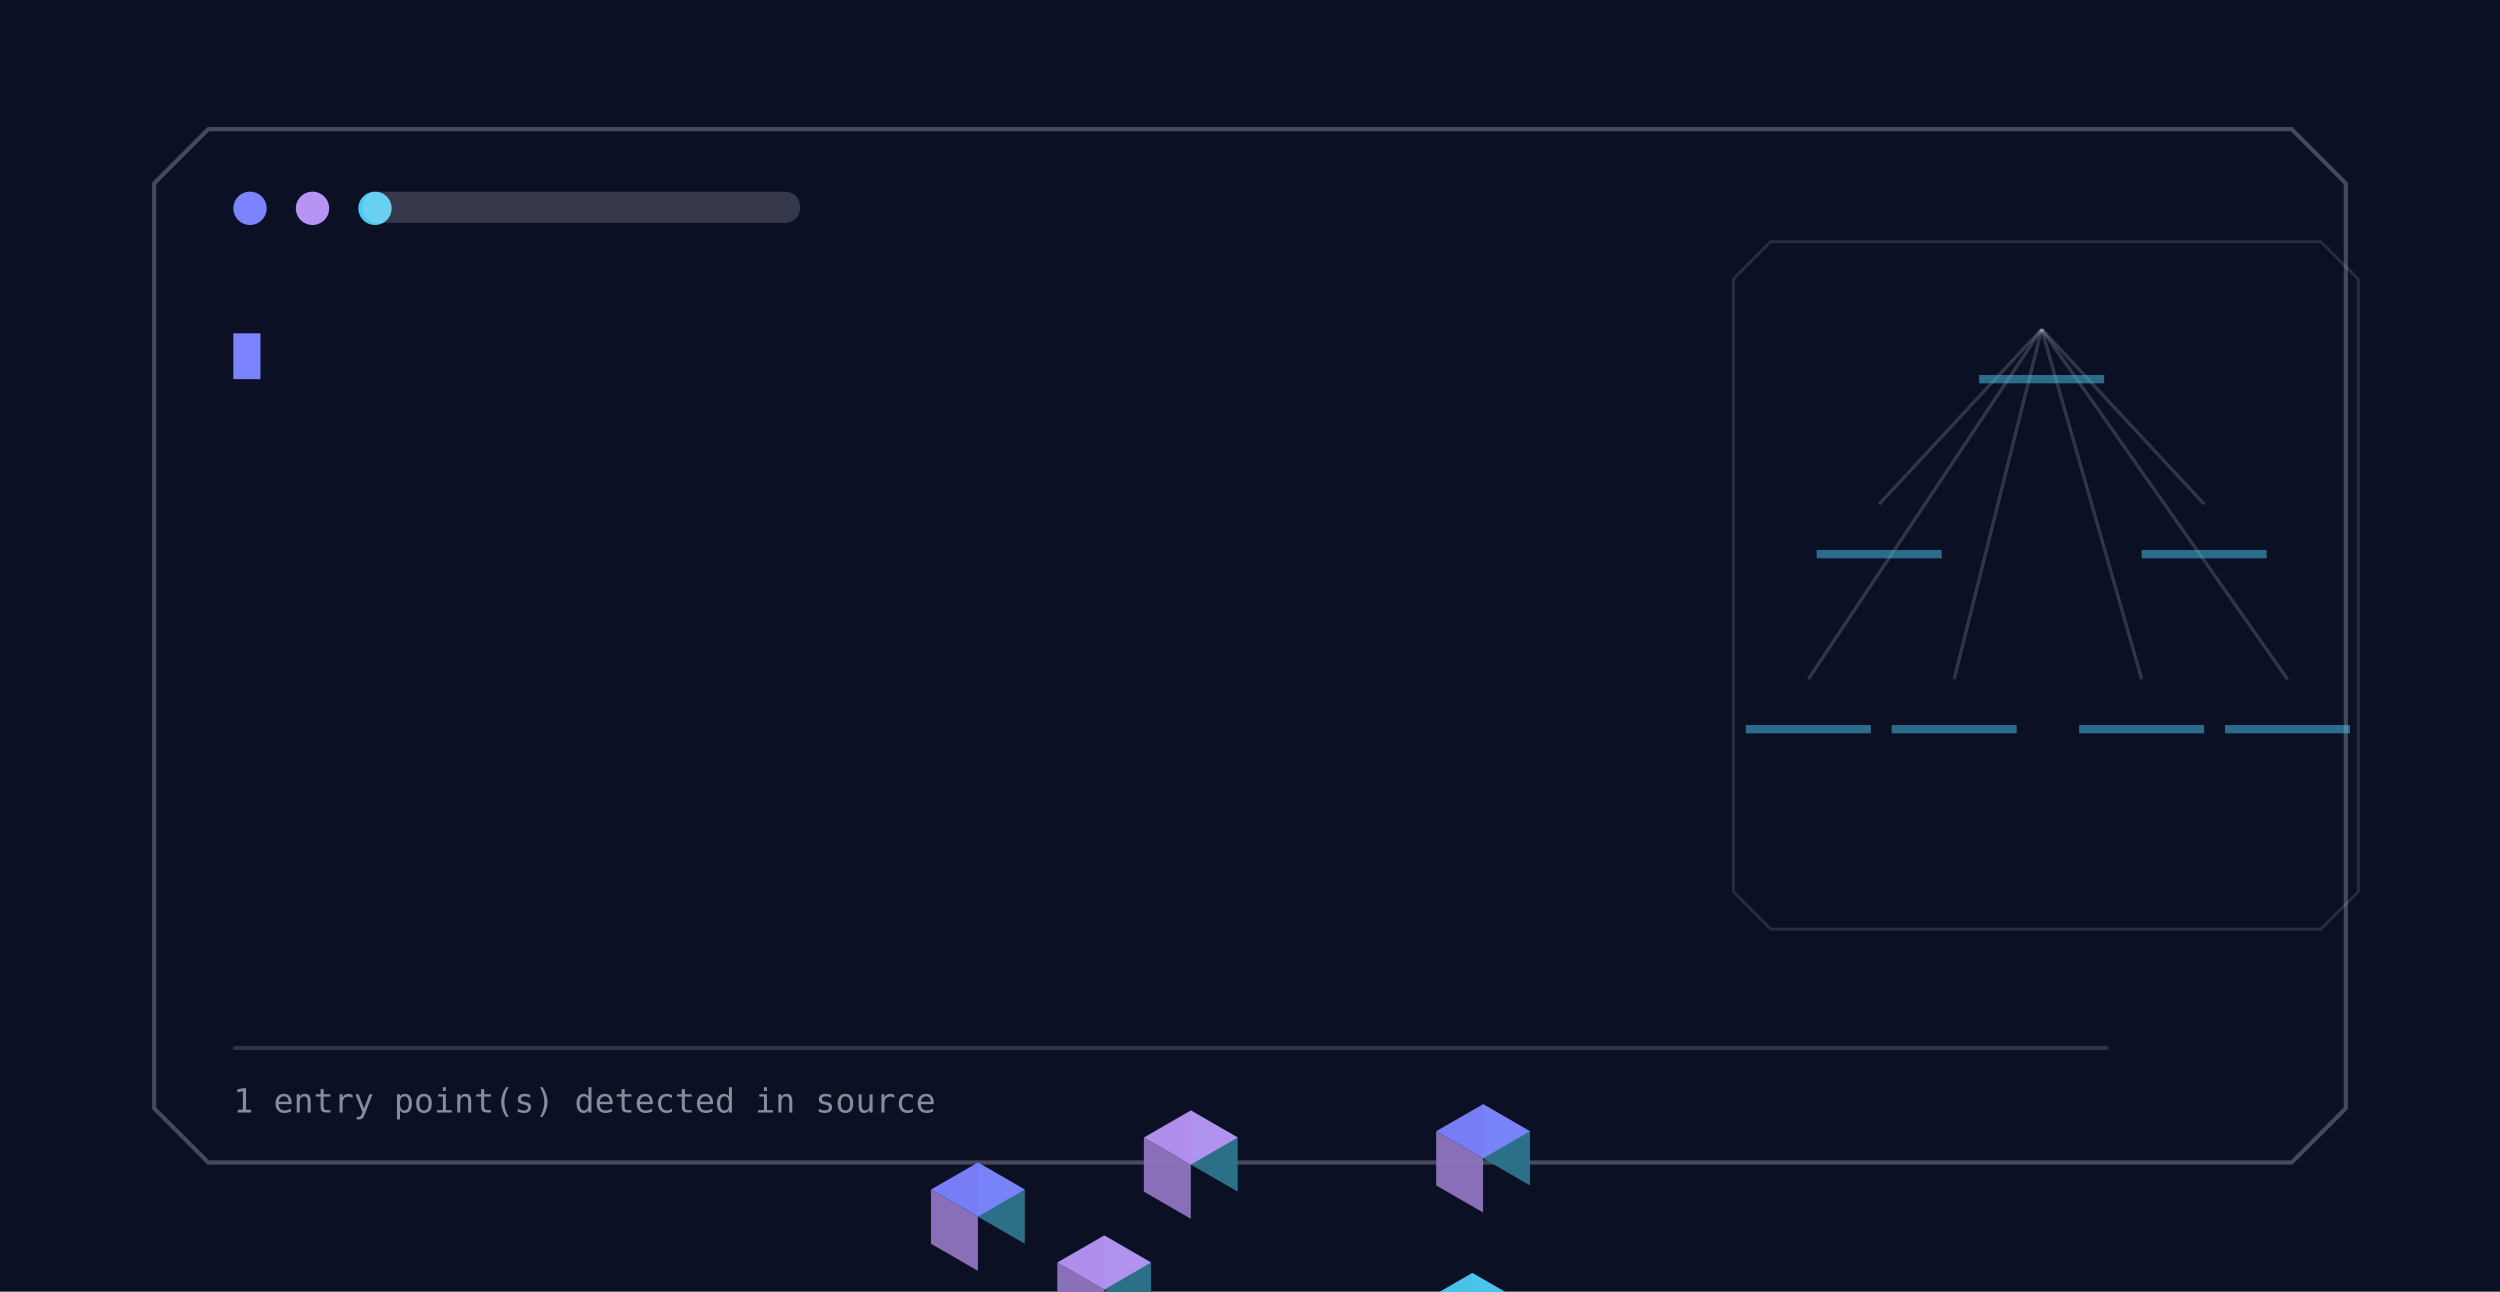
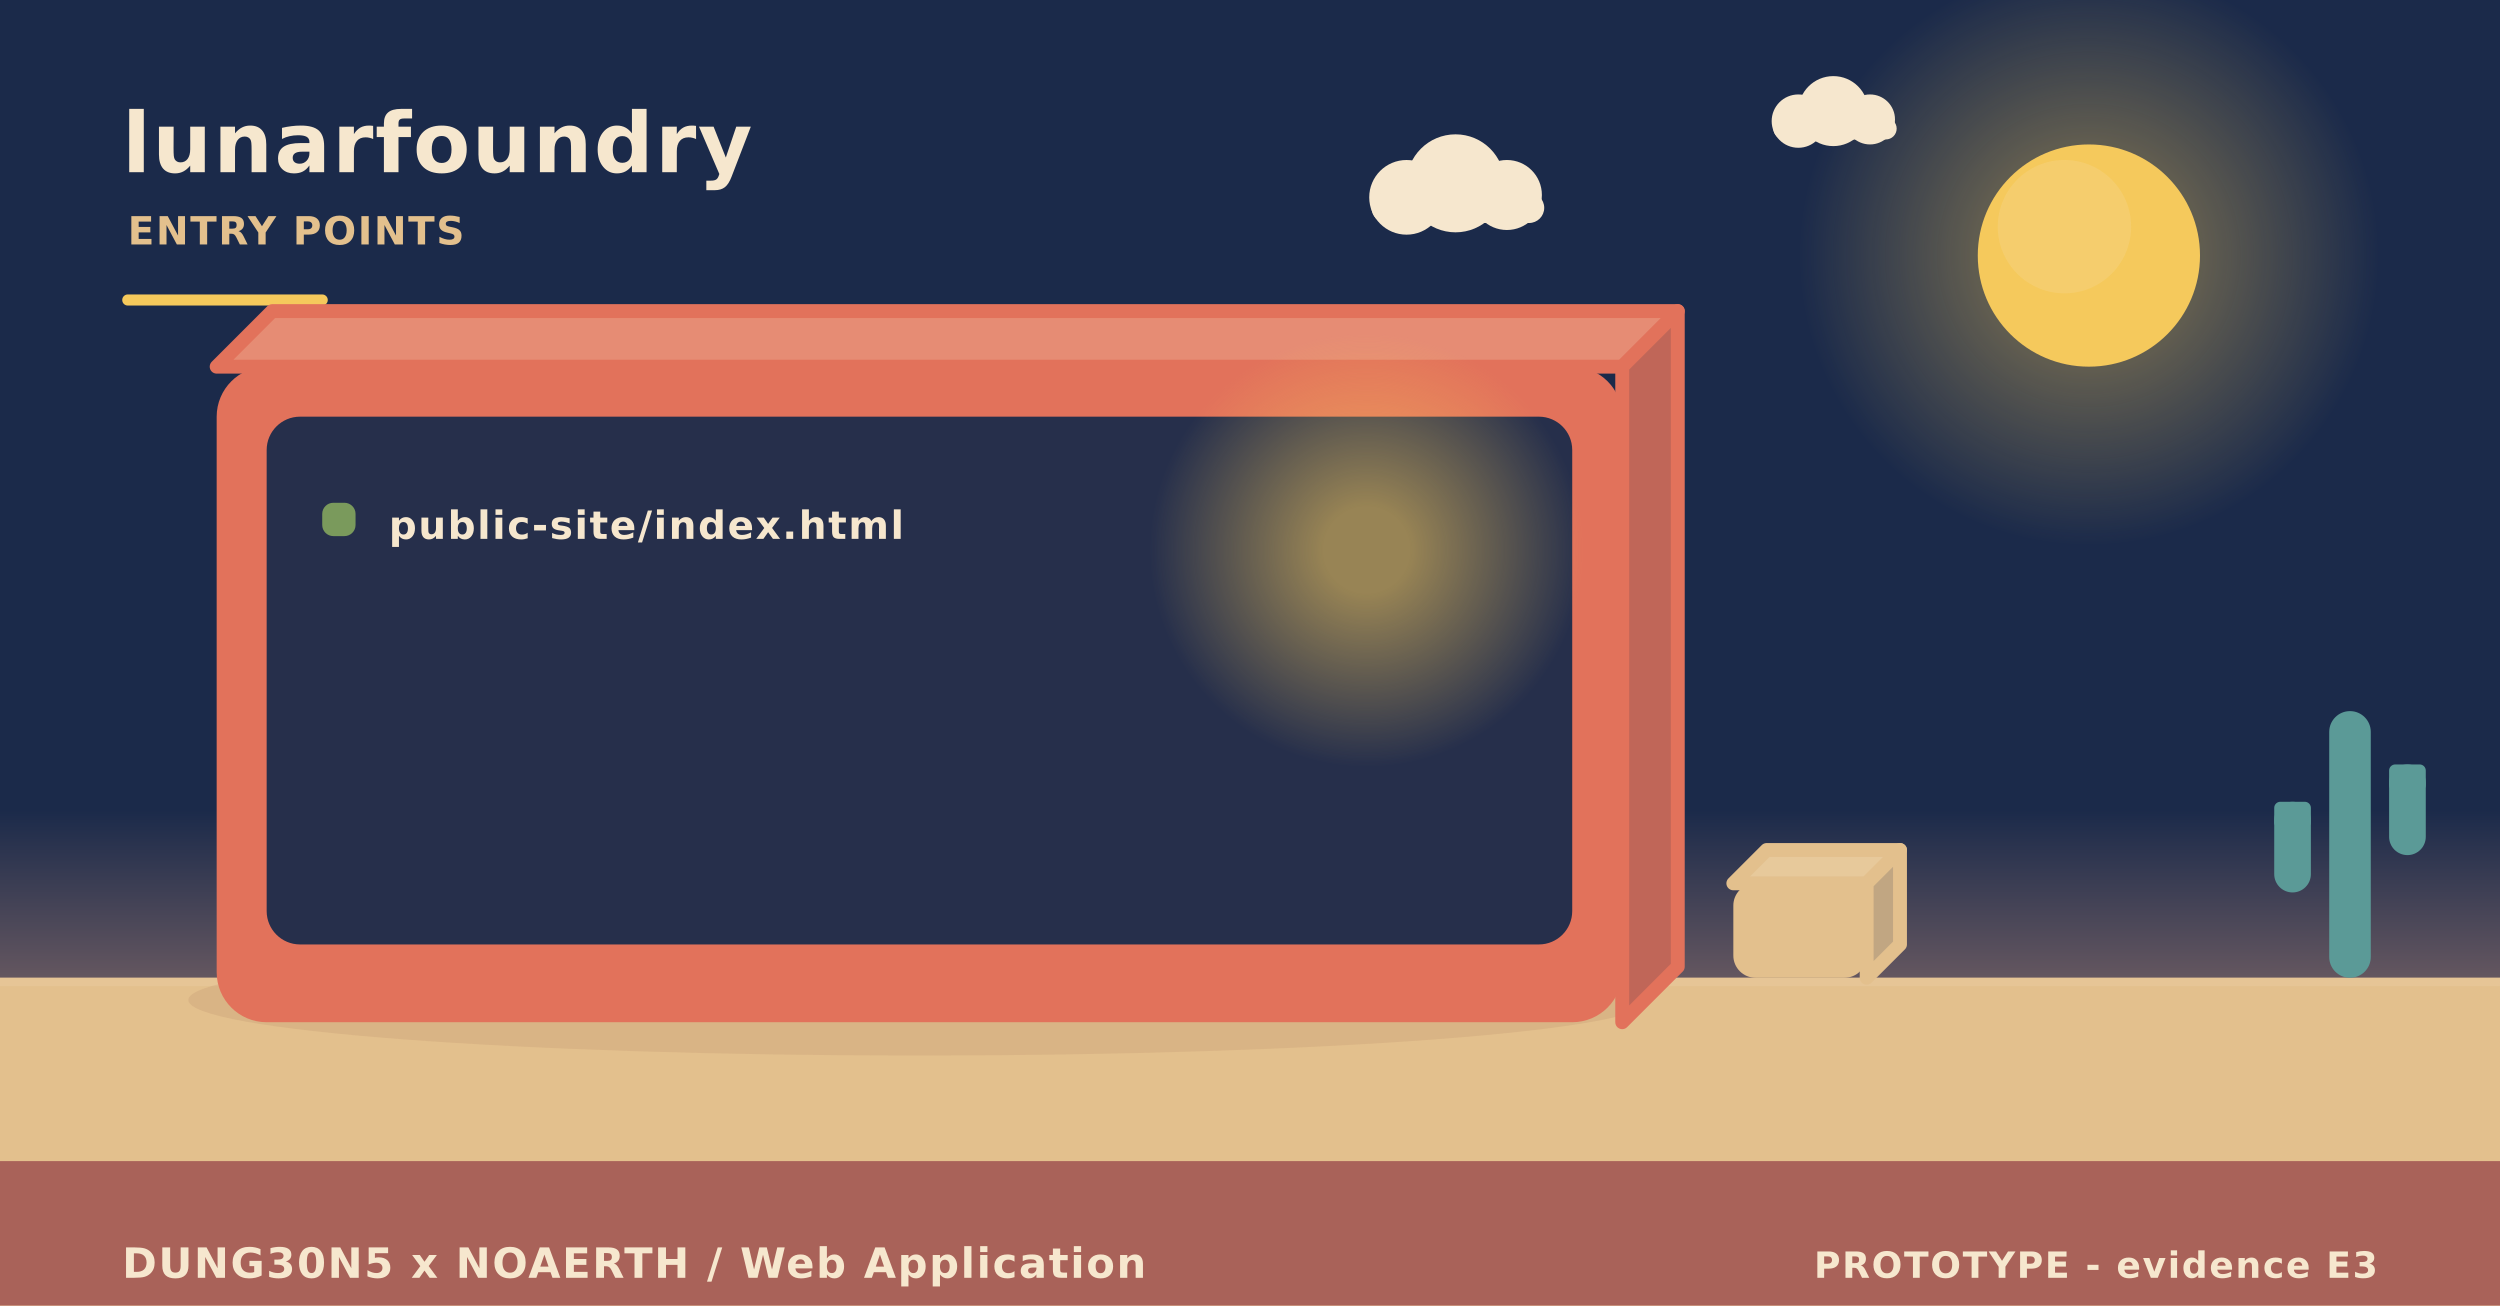
- <svg xmlns="http://www.w3.org/2000/svg" viewBox="0 0 1200 620" width="1200" height="620" role="img" aria-label="lunarfoundry command surface">
-   <rect width="1200" height="620" fill="#0c1024" />
-   <defs>
-     <linearGradient id="gt" x1="0" y1="0" x2="1" y2="1">
-       <stop offset="0%" stop-color="#7c83ff" />
-       <stop offset="100%" stop-color="#b794f4" />
-     </linearGradient>
-   </defs>
-   <path d="M100.00,62.00 H1100.00 L1126.00,88.00 V532.00 L1100.00,558.00 H100.00 L74.00,532.00 V88.00 Z" fill="none" stroke="rgba(238,240,251,0.300)" stroke-width="2.00" opacity="0.85" />
-   <circle cx="120.00" cy="100.00" r="8.00" fill="#7c83ff" opacity="1.00" />
-   <circle cx="150.00" cy="100.00" r="8.00" fill="#b794f4" opacity="1.00" />
-   <circle cx="180.00" cy="100.00" r="8.00" fill="#4cc9f0" opacity="1.00" />
-   <rect x="174.00" y="92.00" width="210.00" height="15.00" rx="7.00" fill="rgba(238,240,251,0.180)" opacity="1.00" />
-   <text x="112" y="148" font-family="ui-monospace,SFMono-Regular,Menlo,monospace" font-size="21" fill="rgba(238,240,251,0.800)" opacity="0">public-site/index.html<animate attributeName="opacity" values="0;1;1;0" dur="1.5s" begin="0.0s" repeatCount="indefinite" />
-   </text>
-   <rect x="112" y="160" width="13" height="22" fill="#7c83ff">
-     <animate attributeName="opacity" values="1;0;1" dur="1.05s" begin="0s" repeatCount="indefinite" />
-   </rect>
-   <path d="M850.00,116.00 H1114.00 L1132.00,134.00 V428.00 L1114.00,446.00 H850.00 L832.00,428.00 V134.00 Z" fill="none" stroke="rgba(238,240,251,0.180)" stroke-width="1.40" opacity="0.70" />
-   <line x1="980.00" y1="158.00" x2="902.00" y2="242.00" stroke="rgba(238,240,251,0.300)" stroke-width="1.60" opacity="0.55" />
-   <line x1="980.00" y1="158.00" x2="1058.00" y2="242.00" stroke="rgba(238,240,251,0.300)" stroke-width="1.60" opacity="0.55" />
-   <line x1="980.00" y1="158.00" x2="868.00" y2="326.00" stroke="rgba(238,240,251,0.300)" stroke-width="1.60" opacity="0.55" />
-   <line x1="980.00" y1="158.00" x2="938.00" y2="326.00" stroke="rgba(238,240,251,0.300)" stroke-width="1.60" opacity="0.55" />
-   <line x1="980.00" y1="158.00" x2="1028.00" y2="326.00" stroke="rgba(238,240,251,0.300)" stroke-width="1.60" opacity="0.55" />
-   <line x1="980.00" y1="158.00" x2="1098.00" y2="326.00" stroke="rgba(238,240,251,0.300)" stroke-width="1.60" opacity="0.55" />
-   <polygon points="711.87,556.00 734.39,569.00 734.39,543.00 711.87,530.00" fill="#2c758b" opacity="0.95" />
-   <polygon points="689.36,569.00 711.87,582.00 711.87,556.00 689.36,543.00" fill="#8f73be" opacity="0.95" />
-   <polygon points="711.87,530.00 734.39,543.00 711.87,556.00 689.36,543.00" fill="#7c83ff" opacity="0.95" />
+ <svg xmlns="http://www.w3.org/2000/svg" width="900" height="470" viewBox="0 0 900 470" role="img" aria-label="lunarfoundry - how it is operated">
+   <linearGradient id="skyt" x1="0" y1="0" x2="0" y2="1">
+     <stop offset="0" stop-color="#1b2a4a" />
+     <stop offset="0.62" stop-color="#1b2a4a" />
+     <stop offset="1" stop-color="#f3ad8a" />
+   </linearGradient>
+   <rect width="900" height="470" fill="url(#skyt)" />
+   <radialGradient id="sunt">
+     <stop offset="0.35" stop-color="#f5c95c" stop-opacity="0.34" />
+     <stop offset="1" stop-color="#f5c95c" stop-opacity="0" />
+   </radialGradient>
+   <circle cx="752" cy="92" r="104" fill="url(#sunt)" />
+   <circle cx="752" cy="92" r="40" fill="#f5c95c" />
+   <circle cx="743.2" cy="81.6" r="24" fill="#f5d27e" opacity="0.5" />
  <g>
-     <rect x="950.00" y="180.00" width="60.00" height="4.00" rx="0.00" fill="rgba(76,201,240,0.500)" opacity="1.00" />
-     <animate attributeName="opacity" values="0.25;1.0;0.25" dur="10.2s" begin="0.0s" repeatCount="indefinite" />
+     <circle cx="524" cy="66" r="17.64" fill="#f6e7ce" />
+     <circle cx="506.36" cy="71.04" r="13.44" fill="#f6e7ce" />
+     <circle cx="542.48" cy="70.2" r="12.6" fill="#f6e7ce" />
+     <rect x="493.76" y="69.36" width="62.16" height="10.92" rx="5.46" fill="#f6e7ce" />
+     <animateTransform attributeName="transform" type="translate" values="0 0;24 0;0 0" dur="36s" begin="0s" repeatCount="indefinite" />
  </g>
-   <polygon points="571.58,559.00 594.09,572.00 594.09,546.00 571.58,533.00" fill="#2c758b" opacity="0.95" />
-   <polygon points="549.06,572.00 571.58,585.00 571.58,559.00 549.06,546.00" fill="#8f73be" opacity="0.95" />
-   <polygon points="571.58,533.00 594.09,546.00 571.58,559.00 549.06,546.00" fill="#b794f4" opacity="0.95" />
  <g>
-     <rect x="872.00" y="264.00" width="60.00" height="4.00" rx="0.00" fill="rgba(76,201,240,0.500)" opacity="1.00" />
-     <animate attributeName="opacity" values="0.25;1.0;0.25" dur="10.2s" begin="0.4s" repeatCount="indefinite" />
+     <circle cx="660" cy="40" r="12.6" fill="#f6e7ce" />
+     <circle cx="647.4" cy="43.6" r="9.6" fill="#f6e7ce" />
+     <circle cx="673.2" cy="43" r="9" fill="#f6e7ce" />
+     <rect x="638.4" y="42.4" width="44.4" height="7.8" rx="3.9" fill="#f6e7ce" />
+     <animateTransform attributeName="transform" type="translate" values="0 0;-18 0;0 0" dur="46s" begin="3s" repeatCount="indefinite" />
  </g>
-   <polygon points="706.68,637.00 729.19,650.00 729.19,624.00 706.68,611.00" fill="#2c758b" opacity="0.95" />
-   <polygon points="684.16,650.00 706.68,663.00 706.68,637.00 684.16,624.00" fill="#8f73be" opacity="0.95" />
-   <polygon points="706.68,611.00 729.19,624.00 706.68,637.00 684.16,624.00" fill="#4cc9f0" opacity="0.95" />
+   <rect x="0" y="352" width="900" height="118" fill="#e3c08d" />
+   <rect x="0" y="352" width="900" height="3" fill="#e6c596" />
+   <text x="44" y="62" font-family="Verdana,DejaVu Sans,sans-serif" font-size="30" font-weight="700" letter-spacing="0.6" fill="#f6e7ce" text-anchor="start">lunarfoundry</text>
+   <text x="46" y="88" font-family="Verdana,DejaVu Sans,sans-serif" font-size="14" font-weight="700" letter-spacing="0.6" fill="#e3c08d" text-anchor="start">ENTRY POINTS</text>
+   <rect x="44" y="106" width="74" height="4" rx="2" fill="#f5c95c" />
+   <ellipse cx="331" cy="360" rx="263.2" ry="20" fill="rgba(138,90,68,0.11)" />
+   <path d="M78,132 L584,132 L604,112 L98,112 Z" fill="#e68c74" stroke="#e2725b" stroke-width="5" stroke-linejoin="round" />
+   <path d="M584,132 L604,112 L604,348 L584,368 Z" fill="#c06658" stroke="#e2725b" stroke-width="5" stroke-linejoin="round" />
+   <rect x="78" y="132" width="506" height="236" rx="18" fill="#e2725b" />
+   <rect x="96" y="150" width="470" height="190" rx="12" fill="#1b2a4a" opacity="0.94" />
+   <radialGradient id="lamp22784">
+     <stop offset="0.2" stop-color="#f5c95c" stop-opacity="0.55" />
+     <stop offset="1" stop-color="#f5c95c" stop-opacity="0" />
+   </radialGradient>
+   <circle cx="492" cy="198" r="78" fill="url(#lamp22784)" />
+   <rect x="116" y="181" width="12" height="12" rx="4" fill="#7a9a5c" />
  <g>
-     <rect x="1028.00" y="264.00" width="60.00" height="4.00" rx="0.00" fill="rgba(76,201,240,0.500)" opacity="1.00" />
-     <animate attributeName="opacity" values="0.25;1.0;0.25" dur="10.2s" begin="0.8s" repeatCount="indefinite" />
+     <text x="140" y="194" font-family="Verdana,DejaVu Sans,sans-serif" font-size="14" font-weight="700" letter-spacing="0.6" fill="#f6e7ce" text-anchor="start">public-site/index.html</text>
+     <animateTransform attributeName="transform" type="translate" values="0 10;0 0" dur="0.7s" begin="0.4s" fill="freeze" />
  </g>
-   <polygon points="469.39,584.00 491.90,597.00 491.90,571.00 469.39,558.00" fill="#2c758b" opacity="0.95" />
-   <polygon points="446.87,597.00 469.39,610.00 469.39,584.00 446.87,571.00" fill="#8f73be" opacity="0.95" />
-   <polygon points="469.39,558.00 491.90,571.00 469.39,584.00 446.87,571.00" fill="#7c83ff" opacity="0.95" />
-   <g>
-     <rect x="838.00" y="348.00" width="60.00" height="4.00" rx="0.00" fill="rgba(76,201,240,0.500)" opacity="1.00" />
-     <animate attributeName="opacity" values="0.25;1.0;0.25" dur="10.2s" begin="1.2s" repeatCount="indefinite" />
-   </g>
-   <polygon points="530.01,619.00 552.52,632.00 552.52,606.00 530.01,593.00" fill="#2c758b" opacity="0.95" />
-   <polygon points="507.49,632.00 530.01,645.00 530.01,619.00 507.49,606.00" fill="#8f73be" opacity="0.95" />
-   <polygon points="530.01,593.00 552.52,606.00 530.01,619.00 507.49,606.00" fill="#b794f4" opacity="0.95" />
-   <g>
-     <rect x="908.00" y="348.00" width="60.00" height="4.00" rx="0.00" fill="rgba(76,201,240,0.500)" opacity="1.00" />
-     <animate attributeName="opacity" values="0.25;1.0;0.25" dur="10.2s" begin="1.6s" repeatCount="indefinite" />
-   </g>
-   <polygon points="607.95,664.00 630.47,677.00 630.47,651.00 607.95,638.00" fill="#2c758b" opacity="0.95" />
-   <polygon points="585.43,677.00 607.95,690.00 607.95,664.00 585.43,651.00" fill="#8f73be" opacity="0.95" />
-   <polygon points="607.95,638.00 630.47,651.00 607.95,664.00 585.43,651.00" fill="#4cc9f0" opacity="0.95" />
-   <g>
-     <rect x="998.00" y="348.00" width="60.00" height="4.00" rx="0.00" fill="rgba(76,201,240,0.500)" opacity="1.00" />
-     <animate attributeName="opacity" values="0.25;1.0;0.25" dur="10.2s" begin="2.0s" repeatCount="indefinite" />
-   </g>
-   <polygon points="668.57,699.00 691.09,712.00 691.09,686.00 668.57,673.00" fill="#2c758b" opacity="0.95" />
-   <polygon points="646.05,712.00 668.57,725.00 668.57,699.00 646.05,686.00" fill="#8f73be" opacity="0.95" />
-   <polygon points="668.57,673.00 691.09,686.00 668.57,699.00 646.05,686.00" fill="#7c83ff" opacity="0.95" />
-   <g>
-     <rect x="1068.00" y="348.00" width="60.00" height="4.00" rx="0.00" fill="rgba(76,201,240,0.500)" opacity="1.00" />
-     <animate attributeName="opacity" values="0.25;1.0;0.25" dur="10.2s" begin="2.4s" repeatCount="indefinite" />
-   </g>
-   <rect x="112.00" y="502.00" width="900.00" height="2.00" rx="0.00" fill="rgba(238,240,251,0.160)" opacity="1.00" />
-   <text x="112" y="534" font-family="ui-monospace,Menlo,monospace" font-size="16" fill="rgba(238,240,251,0.550)">1 entry point(s) detected in source</text>
+   <path d="M624,318 L672,318 L684,306 L636,306 Z" fill="#e7c99b" stroke="#e3c08d" stroke-width="5" stroke-linejoin="round" />
+   <path d="M672,318 L684,306 L684,340 L672,352 Z" fill="#c1a682" stroke="#e3c08d" stroke-width="5" stroke-linejoin="round" />
+   <rect x="624" y="318" width="48" height="34" rx="8" fill="#e3c08d" />
+   <rect x="838.52" y="256" width="14.96" height="96" rx="7.48" fill="#5b9a97" />
+   <rect x="818.72" y="288.64" width="13.2" height="32.64" rx="6.6" fill="#5b9a97" />
+   <rect x="818.72" y="288.64" width="13.2" height="9.6" rx="2.2" fill="#5b9a97" />
+   <rect x="860.08" y="275.2" width="13.2" height="32.64" rx="6.6" fill="#5b9a97" />
+   <rect x="860.08" y="275.2" width="13.2" height="9.6" rx="2.2" fill="#5b9a97" />
+   <rect x="0" y="418" width="900" height="52" rx="0" fill="#a65c56" opacity="0.94" />
+   <text x="44" y="460" font-family="Verdana,DejaVu Sans,sans-serif" font-size="15" font-weight="700" letter-spacing="0.6" fill="#f6e7ce" text-anchor="start">DUNG30N5 x NOAERTH  /  Web Application</text>
+   <text x="856" y="460" font-family="Verdana,DejaVu Sans,sans-serif" font-size="13" font-weight="700" letter-spacing="0.6" fill="#f6e7ce" text-anchor="end">PROTOTYPE  -  evidence E3</text>
</svg>
